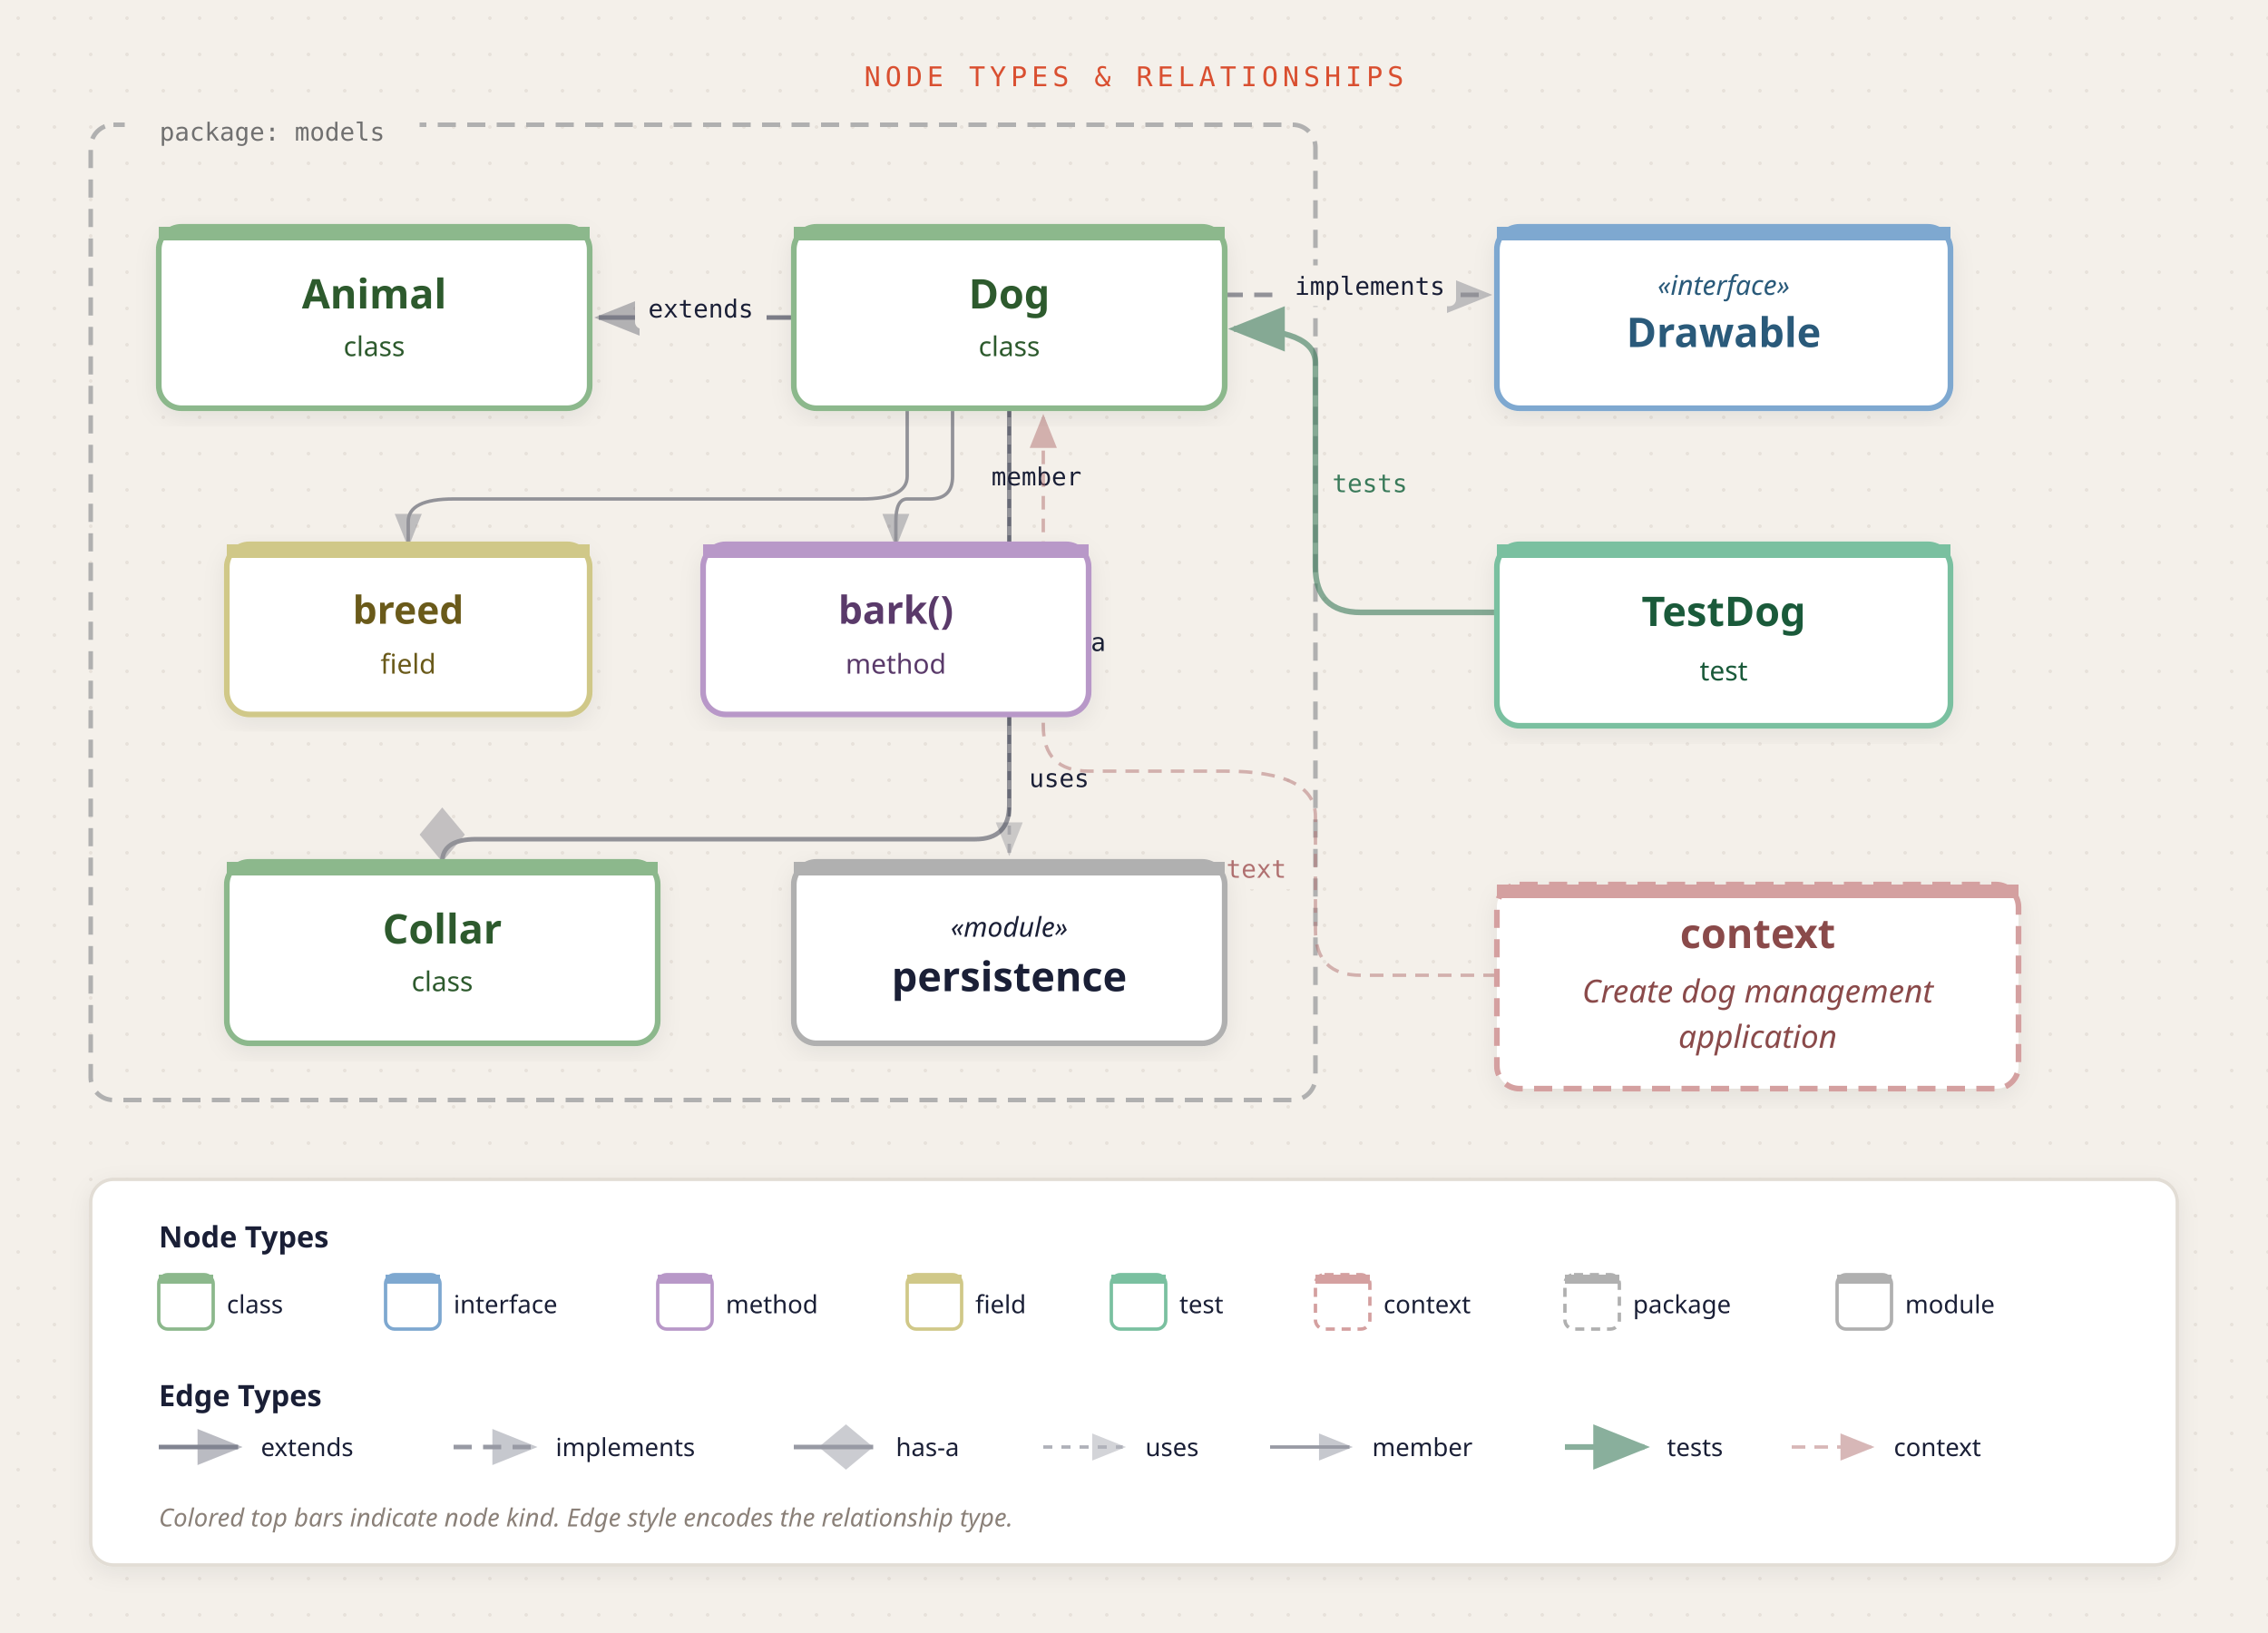
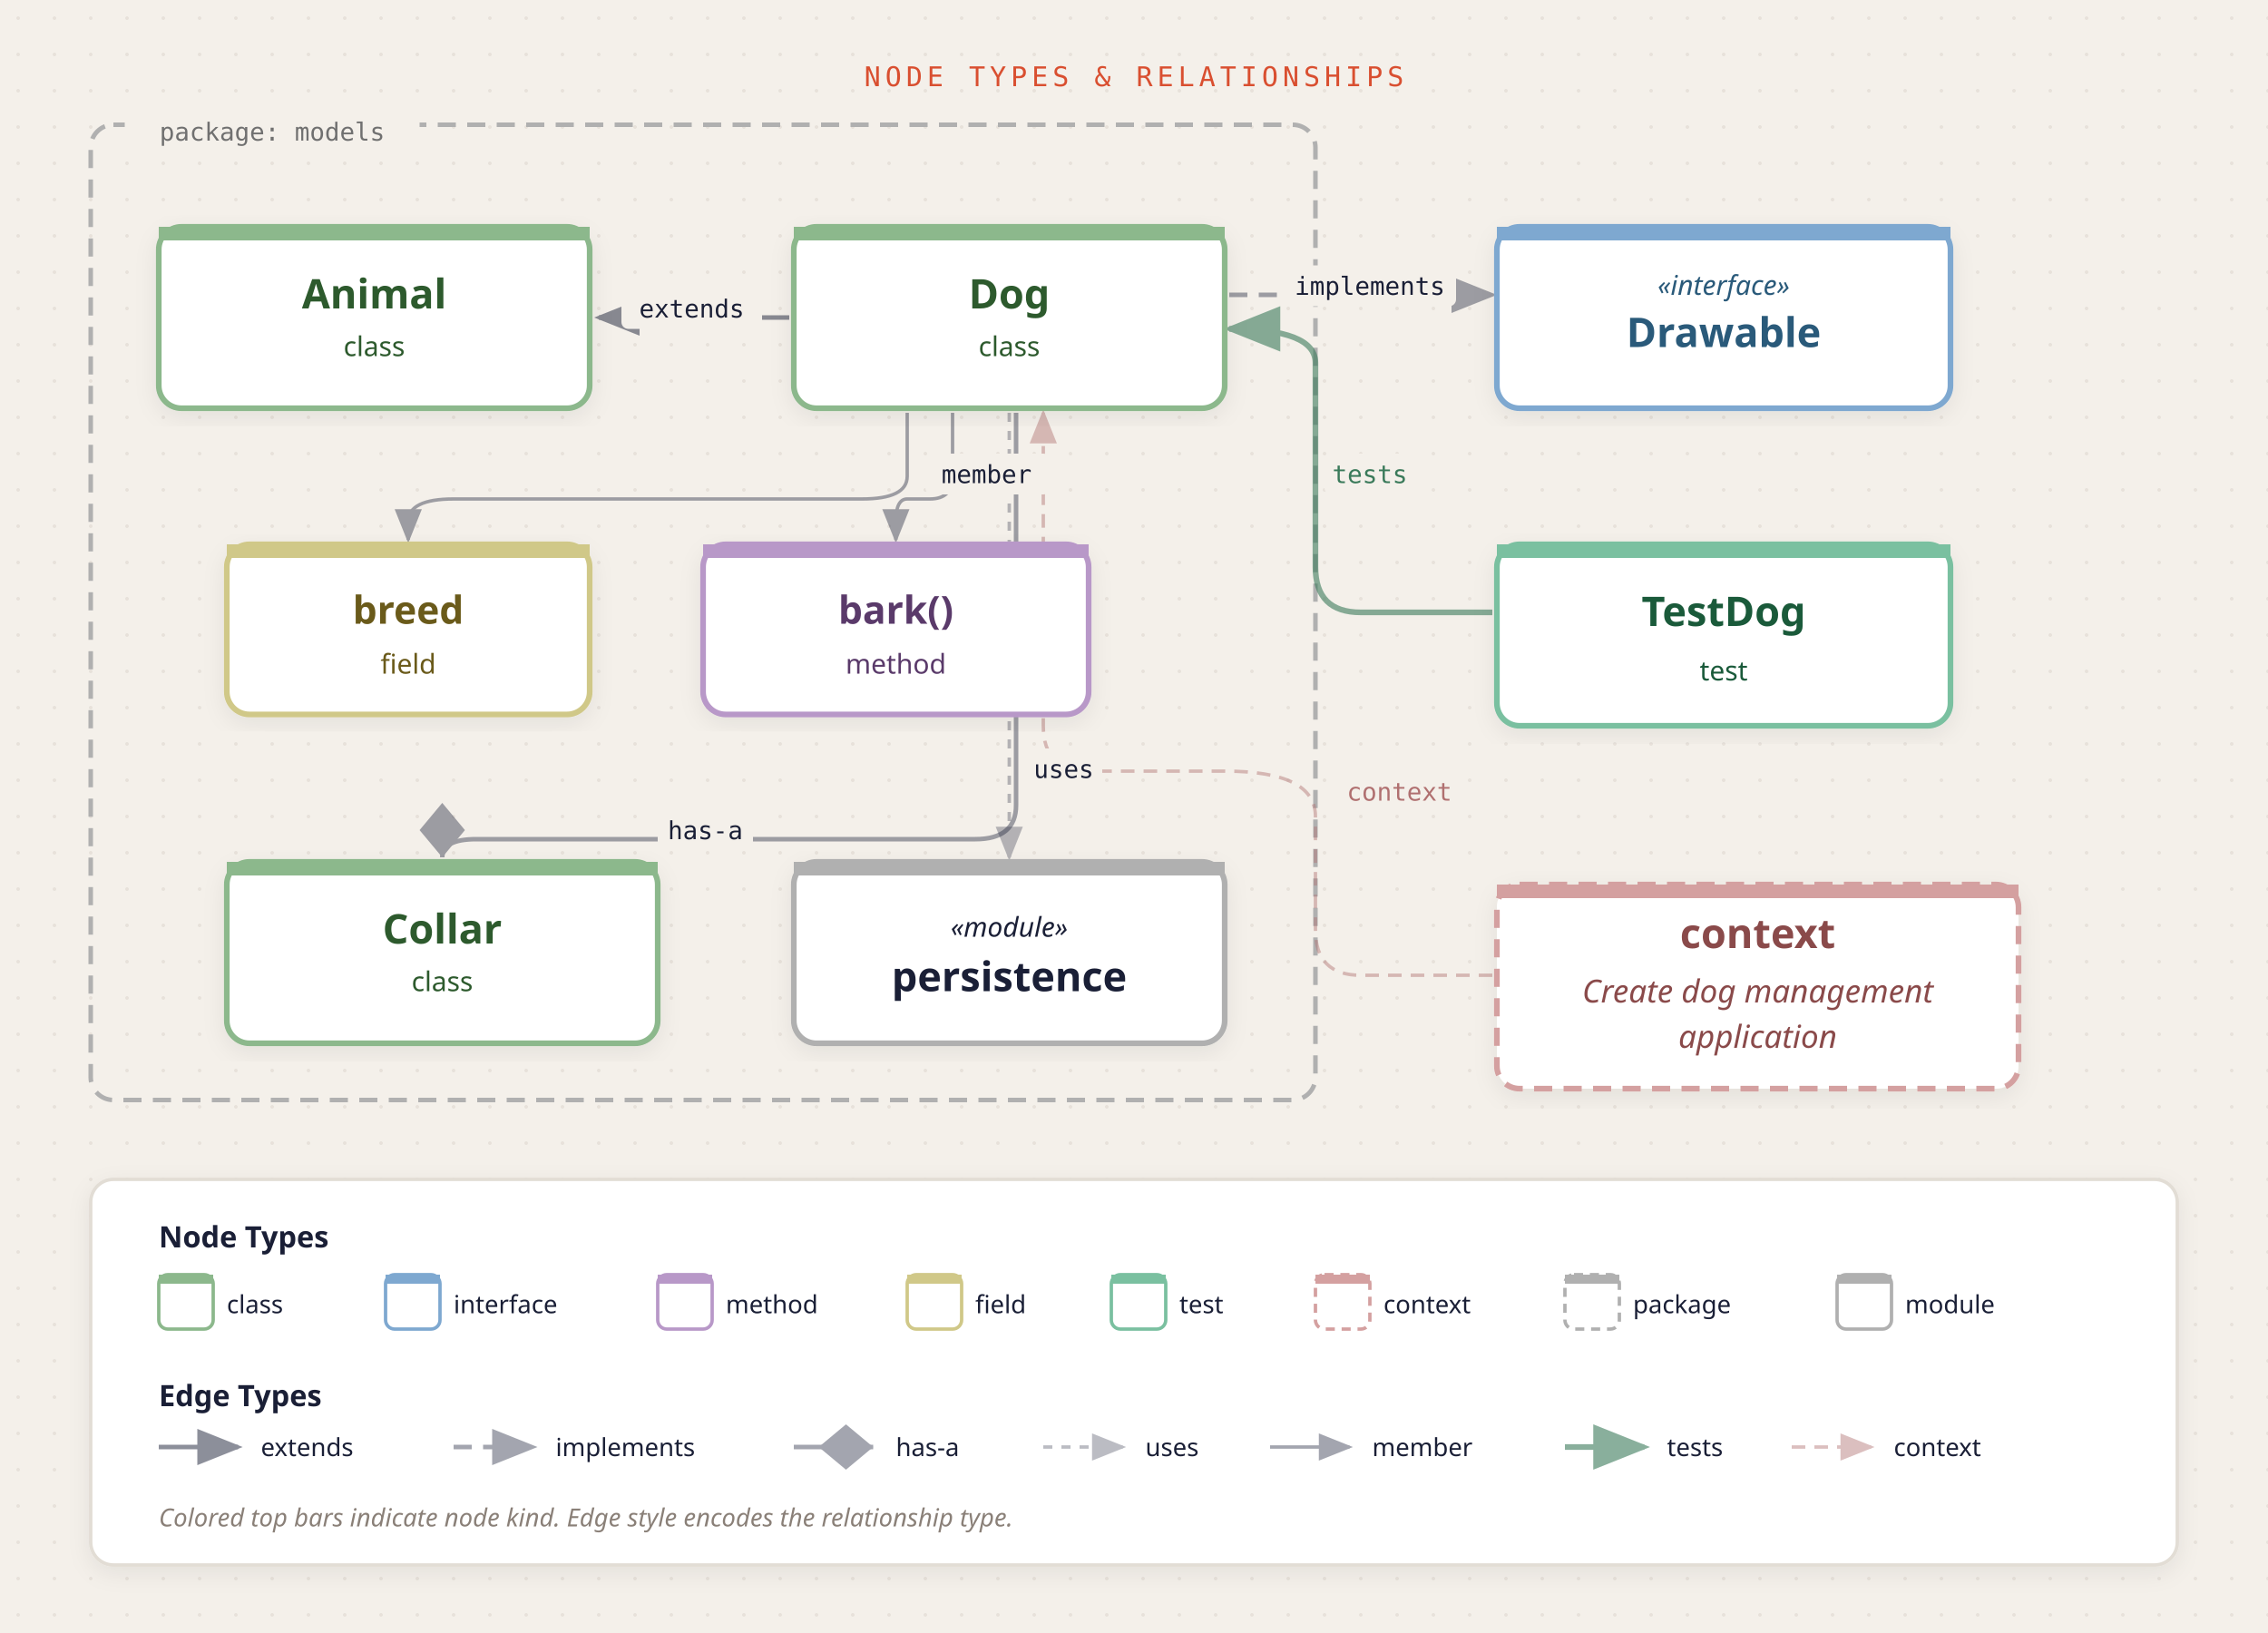
<svg xmlns="http://www.w3.org/2000/svg" viewBox="0 0 1000 720">
  <defs>
    <pattern id="dots" x="0" y="0" width="16" height="16" patternUnits="userSpaceOnUse">
      <circle cx="8" cy="8" r="0.8" fill="#a09080" opacity="0.15" />
    </pattern>
    <filter id="shadow">
      <feDropShadow dx="0" dy="3" stdDeviation="5" flood-color="#000" flood-opacity="0.07" />
    </filter>
    <marker id="arrow-ink" markerWidth="10" markerHeight="8" refX="9" refY="4" orient="auto">
-       <path d="M0,0 L10,4 L0,8 Z" fill="#1a1f36" opacity="0.55" />
+       <path d="M0,0 L10,4 L0,8 Z" fill="#1a1f36" />
    </marker>
    <marker id="arrow-green" markerWidth="10" markerHeight="8" refX="9" refY="4" orient="auto">
      <path d="M0,0 L10,4 L0,8 Z" fill="#3a7a5a" />
    </marker>
    <marker id="arrow-rose" markerWidth="10" markerHeight="8" refX="9" refY="4" orient="auto">
      <path d="M0,0 L10,4 L0,8 Z" fill="#b07070" />
    </marker>
    <marker id="diamond" markerWidth="12" markerHeight="10" refX="12" refY="5" orient="auto">
-       <path d="M0,5 L6,0 L12,5 L6,10 Z" fill="#1a1f36" opacity="0.5" />
+       <path d="M0,5 L6,0 L12,5 L6,10 Z" fill="#1a1f36" />
    </marker>
  </defs>
  <rect width="1000" height="720" fill="#f4f0ea" />
  <rect width="1000" height="720" fill="url(#dots)" />
  <text x="500" y="38" text-anchor="middle" font-family="monospace" font-size="12" fill="#d94f30" letter-spacing="2">NODE TYPES &amp; RELATIONSHIPS</text>
  <rect x="40" y="55" width="540" height="430" rx="10" stroke="#b0b0b0" stroke-width="2" stroke-dasharray="8,5" fill="none" />
  <rect x="55" y="47" width="130" height="20" rx="3" fill="#f4f0ea" />
  <text x="120" y="62" text-anchor="middle" font-family="monospace" font-size="11" fill="#707070">package: models</text>
-   <line x1="350" y1="140" x2="264" y2="140" stroke="#1a1f36" stroke-width="2" opacity="0.55" marker-end="url(#arrow-ink)" />
-   <rect x="280" y="127" width="58" height="18" rx="3" fill="#f4f0ea" />
-   <text x="309" y="140" text-anchor="middle" font-family="monospace" font-size="11" fill="#1a1f36">extends</text>
-   <path d="M 420 180 L 420 210 Q 420 220 410 220 L 400 220 Q 395 220 395 230 L 395 240" stroke="#1a1f36" stroke-width="1.5" fill="none" opacity="0.45" marker-end="url(#arrow-ink)" />
-   <rect x="430" y="201" width="55" height="18" rx="3" fill="#f4f0ea" />
-   <text x="457" y="214" text-anchor="middle" font-family="monospace" font-size="11" fill="#1a1f36">member</text>
-   <path d="M 400 180 L 400 210 Q 400 220 380 220 L 200 220 Q 180 220 180 230 L 180 240" stroke="#1a1f36" stroke-width="1.5" fill="none" opacity="0.45" marker-end="url(#arrow-ink)" />
-   <path d="M 445 180 L 445 355 Q 445 370 430 370 L 210 370 Q 195 370 195 380" stroke="#1a1f36" stroke-width="2" fill="none" opacity="0.45" marker-end="url(#diamond)" />
-   <rect x="450" y="274" width="42" height="18" rx="3" fill="#f4f0ea" />
-   <text x="471" y="287" text-anchor="middle" font-family="monospace" font-size="11" fill="#1a1f36">has-a</text>
-   <line x1="540" y1="130" x2="656" y2="130" stroke="#1a1f36" stroke-width="2" stroke-dasharray="8,5" opacity="0.45" marker-end="url(#arrow-ink)" />
-   <rect x="566" y="117" width="76" height="18" rx="3" fill="#f4f0ea" />
-   <text x="604" y="130" text-anchor="middle" font-family="monospace" font-size="11" fill="#1a1f36">implements</text>
-   <path d="M 660 270 L 600 270 Q 580 270 580 250 L 580 160 Q 580 145 544 145" stroke="#3a7a5a" stroke-width="2.5" fill="none" opacity="0.6" marker-end="url(#arrow-green)" />
-   <rect x="584" y="204" width="40" height="18" rx="3" fill="#f4f0ea" />
-   <text x="604" y="217" text-anchor="middle" font-family="monospace" font-size="11" fill="#3a7a5a">tests</text>
-   <line x1="445" y1="180" x2="445" y2="376" stroke="#1a1f36" stroke-width="1.5" stroke-dasharray="4,4" fill="none" opacity="0.35" marker-end="url(#arrow-ink)" />
-   <rect x="450" y="334" width="34" height="18" rx="3" fill="#f4f0ea" />
-   <text x="467" y="347" text-anchor="middle" font-family="monospace" font-size="11" fill="#1a1f36">uses</text>
-   <path d="M 660 430 L 600 430 Q 580 430 580 410 L 580 360 Q 580 340 540 340 L 480 340 Q 460 340 460 320 L 460 184" stroke="#b07070" stroke-width="1.5" stroke-dasharray="6,4" fill="none" opacity="0.5" marker-end="url(#arrow-rose)" />
-   <rect x="517" y="374" width="55" height="18" rx="3" fill="#f4f0ea" />
-   <text x="544" y="387" text-anchor="middle" font-family="monospace" font-size="11" fill="#b07070">context</text>
+   <line x1="348" y1="140" x2="264" y2="140" stroke="#1a1f36" stroke-width="2" opacity="0.5" marker-end="url(#arrow-ink)" />
+   <path d="M 420 182 L 420 210 Q 420 220 410 220 L 400 220 Q 395 220 395 230 L 395 238" stroke="#1a1f36" stroke-width="1.5" fill="none" opacity="0.4" marker-end="url(#arrow-ink)" />
+   <path d="M 400 182 L 400 210 Q 400 220 380 220 L 200 220 Q 180 220 180 230 L 180 238" stroke="#1a1f36" stroke-width="1.5" fill="none" opacity="0.4" marker-end="url(#arrow-ink)" />
+   <path d="M 448 182 L 448 355 Q 448 370 430 370 L 210 370 Q 195 370 195 378" stroke="#1a1f36" stroke-width="2" fill="none" opacity="0.4" marker-end="url(#diamond)" />
+   <line x1="542" y1="130" x2="658" y2="130" stroke="#1a1f36" stroke-width="2" stroke-dasharray="8,5" opacity="0.4" marker-end="url(#arrow-ink)" />
+   <path d="M 658 270 L 600 270 Q 580 270 580 250 L 580 160 Q 580 145 542 145" stroke="#3a7a5a" stroke-width="2.5" fill="none" opacity="0.6" marker-end="url(#arrow-green)" />
+   <line x1="445" y1="182" x2="445" y2="378" stroke="#1a1f36" stroke-width="1.5" stroke-dasharray="4,4" fill="none" opacity="0.3" marker-end="url(#arrow-ink)" />
+   <path d="M 658 430 L 600 430 Q 580 430 580 410 L 580 360 Q 580 340 540 340 L 480 340 Q 460 340 460 320 L 460 182" stroke="#b07070" stroke-width="1.5" stroke-dasharray="6,4" fill="none" opacity="0.45" marker-end="url(#arrow-rose)" />
  <g>
    <rect x="70" y="100" width="190" height="80" rx="10" fill="white" stroke="#8cb88c" stroke-width="2.5" filter="url(#shadow)" />
    <rect x="70" y="100" width="190" height="6" rx="10 10 0 0" fill="#8cb88c" />
    <text x="165" y="136" text-anchor="middle" font-family="sans-serif" font-size="18" font-weight="700" fill="#2d5a2d">Animal</text>
    <text x="165" y="157" text-anchor="middle" font-family="sans-serif" font-size="12" fill="#2d5a2d">class</text>
  </g>
  <g>
    <rect x="350" y="100" width="190" height="80" rx="10" fill="white" stroke="#8cb88c" stroke-width="2.5" filter="url(#shadow)" />
    <rect x="350" y="100" width="190" height="6" rx="10 10 0 0" fill="#8cb88c" />
    <text x="445" y="136" text-anchor="middle" font-family="sans-serif" font-size="18" font-weight="700" fill="#2d5a2d">Dog</text>
    <text x="445" y="157" text-anchor="middle" font-family="sans-serif" font-size="12" fill="#2d5a2d">class</text>
  </g>
  <g>
    <rect x="310" y="240" width="170" height="75" rx="10" fill="white" stroke="#b898c8" stroke-width="2.5" filter="url(#shadow)" />
    <rect x="310" y="240" width="170" height="6" rx="10 10 0 0" fill="#b898c8" />
    <text x="395" y="275" text-anchor="middle" font-family="sans-serif" font-size="17" font-weight="700" fill="#5a3a6a">bark()</text>
    <text x="395" y="297" text-anchor="middle" font-family="sans-serif" font-size="12" fill="#5a3a6a">method</text>
  </g>
  <g>
    <rect x="100" y="240" width="160" height="75" rx="10" fill="white" stroke="#d0c888" stroke-width="2.5" filter="url(#shadow)" />
    <rect x="100" y="240" width="160" height="6" rx="10 10 0 0" fill="#d0c888" />
    <text x="180" y="275" text-anchor="middle" font-family="sans-serif" font-size="17" font-weight="700" fill="#6a5a1a">breed</text>
    <text x="180" y="297" text-anchor="middle" font-family="sans-serif" font-size="12" fill="#6a5a1a">field</text>
  </g>
  <g>
    <rect x="100" y="380" width="190" height="80" rx="10" fill="white" stroke="#8cb88c" stroke-width="2.5" filter="url(#shadow)" />
    <rect x="100" y="380" width="190" height="6" rx="10 10 0 0" fill="#8cb88c" />
    <text x="195" y="416" text-anchor="middle" font-family="sans-serif" font-size="18" font-weight="700" fill="#2d5a2d">Collar</text>
    <text x="195" y="437" text-anchor="middle" font-family="sans-serif" font-size="12" fill="#2d5a2d">class</text>
  </g>
  <g>
    <rect x="350" y="380" width="190" height="80" rx="10" fill="white" stroke="#b0b0b0" stroke-width="2.5" filter="url(#shadow)" />
    <rect x="350" y="380" width="190" height="6" rx="10 10 0 0" fill="#b0b0b0" />
    <text x="445" y="413" text-anchor="middle" font-family="sans-serif" font-size="12" font-style="italic" fill="#1a1f36">«module»</text>
    <text x="445" y="437" text-anchor="middle" font-family="sans-serif" font-size="18" font-weight="600" fill="#1a1f36">persistence</text>
  </g>
  <g>
    <rect x="660" y="100" width="200" height="80" rx="10" fill="white" stroke="#7ea8d0" stroke-width="2.5" filter="url(#shadow)" />
    <rect x="660" y="100" width="200" height="6" rx="10 10 0 0" fill="#7ea8d0" />
    <text x="760" y="130" text-anchor="middle" font-family="sans-serif" font-size="12" font-style="italic" fill="#2a5a7a">«interface»</text>
    <text x="760" y="153" text-anchor="middle" font-family="sans-serif" font-size="18" font-weight="700" fill="#2a5a7a">Drawable</text>
  </g>
  <g>
    <rect x="660" y="240" width="200" height="80" rx="10" fill="white" stroke="#7ac0a0" stroke-width="2.5" filter="url(#shadow)" />
    <rect x="660" y="240" width="200" height="6" rx="10 10 0 0" fill="#7ac0a0" />
    <text x="760" y="276" text-anchor="middle" font-family="sans-serif" font-size="18" font-weight="700" fill="#1a5a3a">TestDog</text>
    <text x="760" y="300" text-anchor="middle" font-family="sans-serif" font-size="12" fill="#1a5a3a">test</text>
  </g>
  <g>
    <rect x="660" y="390" width="230" height="90" rx="10" fill="white" stroke="#d4a0a0" stroke-width="2.5" stroke-dasharray="8,5" filter="url(#shadow)" />
    <rect x="660" y="390" width="230" height="6" rx="10 10 0 0" fill="#d4a0a0" />
    <text x="775" y="418" text-anchor="middle" font-family="sans-serif" font-size="18" font-weight="700" fill="#8a4a4a">context</text>
    <text x="775" y="442" text-anchor="middle" font-family="sans-serif" font-size="14" font-style="italic" fill="#8a4a4a">Create dog management</text>
    <text x="775" y="462" text-anchor="middle" font-family="sans-serif" font-size="14" font-style="italic" fill="#8a4a4a">application</text>
  </g>
+   <rect x="274" y="127" width="62" height="18" rx="3" fill="#f4f0ea" />
+   <text x="305" y="140" text-anchor="middle" font-family="monospace" font-size="11" fill="#1a1f36">extends</text>
+   <rect x="408" y="200" width="55" height="18" rx="3" fill="#f4f0ea" />
+   <text x="435" y="213" text-anchor="middle" font-family="monospace" font-size="11" fill="#1a1f36">member</text>
+   <rect x="290" y="357" width="42" height="18" rx="3" fill="#f4f0ea" />
+   <text x="311" y="370" text-anchor="middle" font-family="monospace" font-size="11" fill="#1a1f36">has-a</text>
+   <rect x="566" y="117" width="76" height="18" rx="3" fill="#f4f0ea" />
+   <text x="604" y="130" text-anchor="middle" font-family="monospace" font-size="11" fill="#1a1f36">implements</text>
+   <rect x="584" y="200" width="40" height="18" rx="3" fill="#f4f0ea" />
+   <text x="604" y="213" text-anchor="middle" font-family="monospace" font-size="11" fill="#3a7a5a">tests</text>
+   <rect x="452" y="330" width="34" height="18" rx="3" fill="#f4f0ea" />
+   <text x="469" y="343" text-anchor="middle" font-family="monospace" font-size="11" fill="#1a1f36">uses</text>
+   <rect x="590" y="340" width="55" height="18" rx="3" fill="#f4f0ea" />
+   <text x="617" y="353" text-anchor="middle" font-family="monospace" font-size="11" fill="#b07070">context</text>
  <rect x="40" y="520" width="920" height="170" rx="10" fill="white" stroke="#e2ddd5" stroke-width="1.5" filter="url(#shadow)" />
  <text x="70" y="550" font-family="sans-serif" font-size="13" font-weight="700" fill="#1a1f36">Node Types</text>
  <rect x="70" y="562" width="24" height="24" rx="4" fill="white" stroke="#8cb88c" stroke-width="1.5" />
  <rect x="70" y="562" width="24" height="4" rx="4 4 0 0" fill="#8cb88c" />
  <text x="100" y="579" font-family="sans-serif" font-size="11" fill="#1a1f36">class</text>
  <rect x="170" y="562" width="24" height="24" rx="4" fill="white" stroke="#7ea8d0" stroke-width="1.5" />
  <rect x="170" y="562" width="24" height="4" rx="4 4 0 0" fill="#7ea8d0" />
  <text x="200" y="579" font-family="sans-serif" font-size="11" fill="#1a1f36">interface</text>
  <rect x="290" y="562" width="24" height="24" rx="4" fill="white" stroke="#b898c8" stroke-width="1.5" />
  <rect x="290" y="562" width="24" height="4" rx="4 4 0 0" fill="#b898c8" />
  <text x="320" y="579" font-family="sans-serif" font-size="11" fill="#1a1f36">method</text>
  <rect x="400" y="562" width="24" height="24" rx="4" fill="white" stroke="#d0c888" stroke-width="1.5" />
  <rect x="400" y="562" width="24" height="4" rx="4 4 0 0" fill="#d0c888" />
  <text x="430" y="579" font-family="sans-serif" font-size="11" fill="#1a1f36">field</text>
  <rect x="490" y="562" width="24" height="24" rx="4" fill="white" stroke="#7ac0a0" stroke-width="1.5" />
  <rect x="490" y="562" width="24" height="4" rx="4 4 0 0" fill="#7ac0a0" />
  <text x="520" y="579" font-family="sans-serif" font-size="11" fill="#1a1f36">test</text>
  <rect x="580" y="562" width="24" height="24" rx="4" fill="white" stroke="#d4a0a0" stroke-width="1.5" stroke-dasharray="4,3" />
  <rect x="580" y="562" width="24" height="4" rx="4 4 0 0" fill="#d4a0a0" />
  <text x="610" y="579" font-family="sans-serif" font-size="11" fill="#1a1f36">context</text>
  <rect x="690" y="562" width="24" height="24" rx="4" fill="white" stroke="#b0b0b0" stroke-width="1.5" stroke-dasharray="4,3" />
  <rect x="690" y="562" width="24" height="4" rx="4 4 0 0" fill="#b0b0b0" />
  <text x="720" y="579" font-family="sans-serif" font-size="11" fill="#1a1f36">package</text>
  <rect x="810" y="562" width="24" height="24" rx="4" fill="white" stroke="#b0b0b0" stroke-width="1.5" />
  <rect x="810" y="562" width="24" height="4" rx="4 4 0 0" fill="#b0b0b0" />
  <text x="840" y="579" font-family="sans-serif" font-size="11" fill="#1a1f36">module</text>
  <text x="70" y="620" font-family="sans-serif" font-size="13" font-weight="700" fill="#1a1f36">Edge Types</text>
-   <line x1="70" y1="638" x2="105" y2="638" stroke="#1a1f36" stroke-width="2" opacity="0.55" marker-end="url(#arrow-ink)" />
+   <line x1="70" y1="638" x2="105" y2="638" stroke="#1a1f36" stroke-width="2" opacity="0.5" marker-end="url(#arrow-ink)" />
  <text x="115" y="642" font-family="sans-serif" font-size="11" fill="#1a1f36">extends</text>
-   <line x1="200" y1="638" x2="235" y2="638" stroke="#1a1f36" stroke-width="2" stroke-dasharray="8,5" opacity="0.45" marker-end="url(#arrow-ink)" />
+   <line x1="200" y1="638" x2="235" y2="638" stroke="#1a1f36" stroke-width="2" stroke-dasharray="8,5" opacity="0.4" marker-end="url(#arrow-ink)" />
  <text x="245" y="642" font-family="sans-serif" font-size="11" fill="#1a1f36">implements</text>
-   <line x1="350" y1="638" x2="385" y2="638" stroke="#1a1f36" stroke-width="2" opacity="0.45" marker-end="url(#diamond)" />
+   <line x1="350" y1="638" x2="385" y2="638" stroke="#1a1f36" stroke-width="2" opacity="0.4" marker-end="url(#diamond)" />
  <text x="395" y="642" font-family="sans-serif" font-size="11" fill="#1a1f36">has-a</text>
-   <line x1="460" y1="638" x2="495" y2="638" stroke="#1a1f36" stroke-width="1.5" stroke-dasharray="4,4" opacity="0.35" marker-end="url(#arrow-ink)" />
+   <line x1="460" y1="638" x2="495" y2="638" stroke="#1a1f36" stroke-width="1.5" stroke-dasharray="4,4" opacity="0.3" marker-end="url(#arrow-ink)" />
  <text x="505" y="642" font-family="sans-serif" font-size="11" fill="#1a1f36">uses</text>
-   <line x1="560" y1="638" x2="595" y2="638" stroke="#1a1f36" stroke-width="1.5" opacity="0.45" marker-end="url(#arrow-ink)" />
+   <line x1="560" y1="638" x2="595" y2="638" stroke="#1a1f36" stroke-width="1.5" opacity="0.4" marker-end="url(#arrow-ink)" />
  <text x="605" y="642" font-family="sans-serif" font-size="11" fill="#1a1f36">member</text>
  <line x1="690" y1="638" x2="725" y2="638" stroke="#3a7a5a" stroke-width="2.5" opacity="0.6" marker-end="url(#arrow-green)" />
  <text x="735" y="642" font-family="sans-serif" font-size="11" fill="#1a1f36">tests</text>
-   <line x1="790" y1="638" x2="825" y2="638" stroke="#b07070" stroke-width="1.5" stroke-dasharray="6,4" opacity="0.5" marker-end="url(#arrow-rose)" />
+   <line x1="790" y1="638" x2="825" y2="638" stroke="#b07070" stroke-width="1.5" stroke-dasharray="6,4" opacity="0.45" marker-end="url(#arrow-rose)" />
  <text x="835" y="642" font-family="sans-serif" font-size="11" fill="#1a1f36">context</text>
  <text x="70" y="673" font-family="sans-serif" font-size="11" font-style="italic" fill="#8a8078">Colored top bars indicate node kind. Edge style encodes the relationship type.</text>
</svg>
